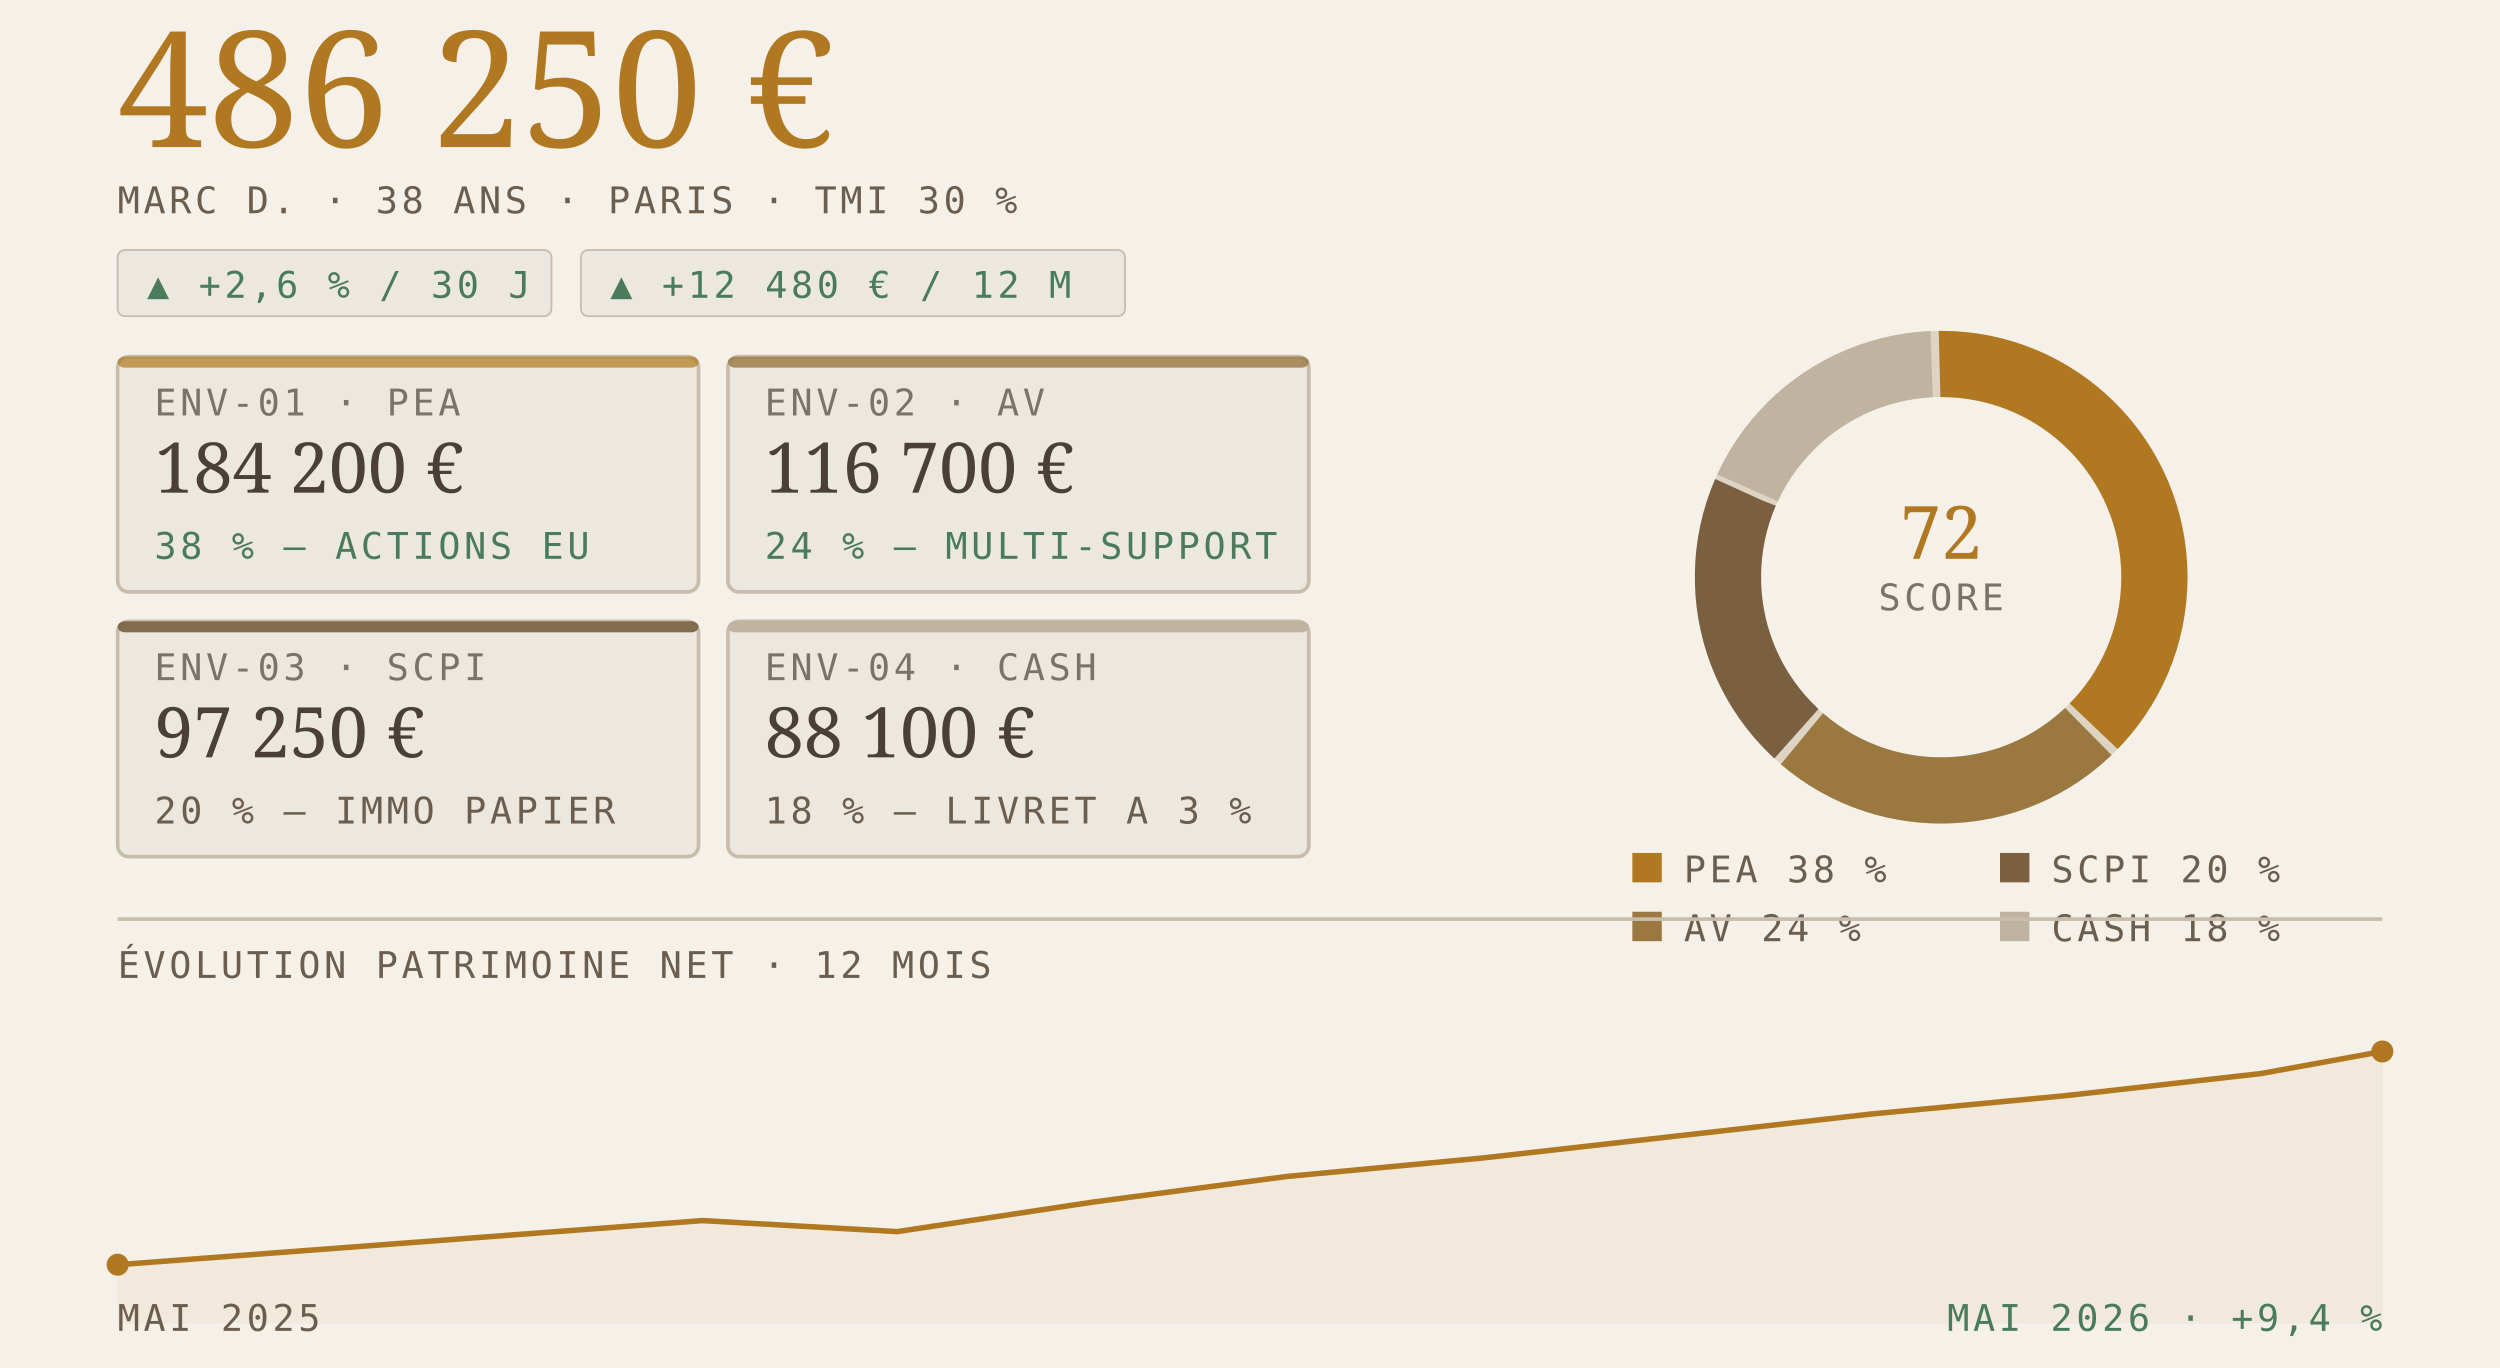
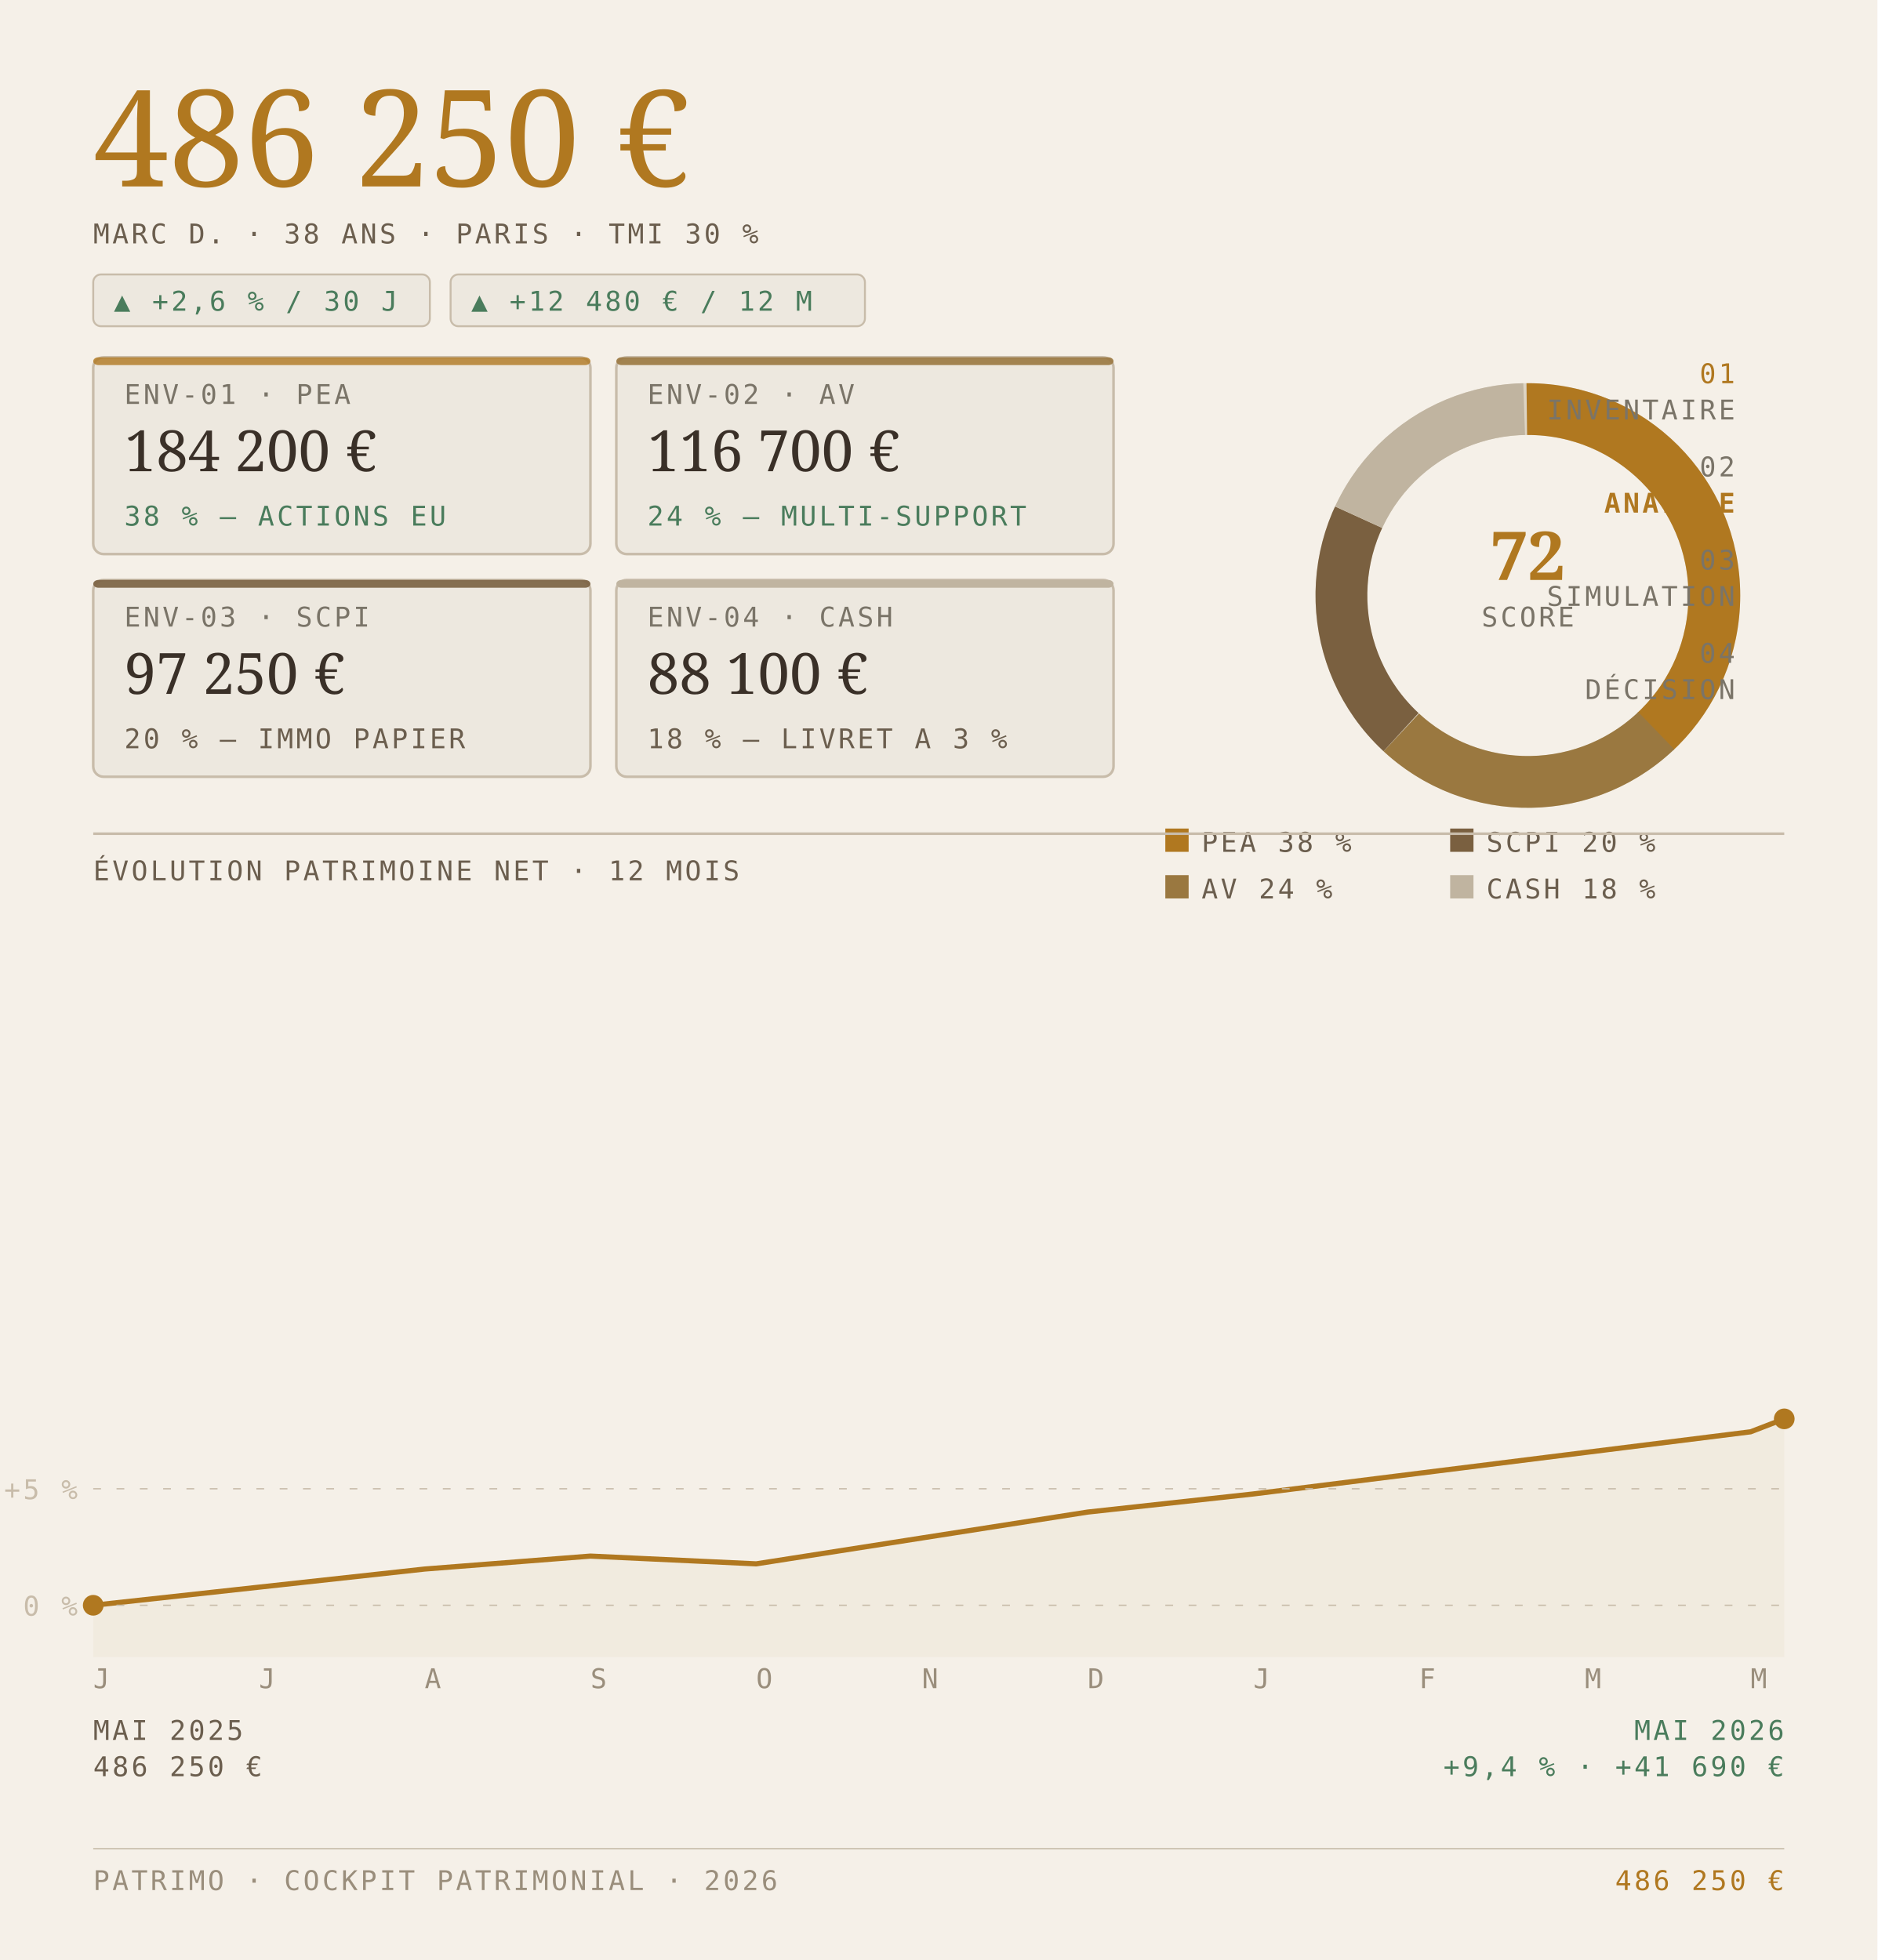
- <svg xmlns="http://www.w3.org/2000/svg" viewBox="0 68 680 372">
+ <svg xmlns="http://www.w3.org/2000/svg" viewBox="0 0 725 757" width="725" height="757">
  <style>
- .mono{font-family:ui-monospace,SFMono-Regular,monospace;font-size:10px;letter-spacing:0.1em}
+ .mono{font-family:ui-monospace,SFMono-Regular,monospace;font-size:10.5px;letter-spacing:0.1em}
.srf{font-family:Georgia,serif}
.sans{font-family:-apple-system,system-ui,sans-serif}
</style>
-   <rect width="680" height="470" fill="#F5F0E8" />
-   <text x="32" y="108" fill="#B07820" class="srf" font-size="44">486 250 €</text>
-   <text x="32" y="126" fill="#6B5E4E" class="mono">MARC D. · 38 ANS · PARIS · TMI 30 %</text>
-   <rect x="32" y="136" width="118" height="18" rx="2" fill="#EDE8DF" stroke="#C8BCAA" stroke-width="0.5" />
-   <text x="40" y="149" fill="#4A7C5C" class="mono">▲ +2,6 % / 30 J</text>
-   <rect x="158" y="136" width="148" height="18" rx="2" fill="#EDE8DF" stroke="#C8BCAA" stroke-width="0.5" />
-   <text x="166" y="149" fill="#4A7C5C" class="mono">▲ +12 480 € / 12 M</text>
-   <rect x="32" y="165" width="158" height="64" rx="3" fill="#EDE8DF" stroke="#C8BCAA" stroke-width="1" />
-   <rect x="32" y="165" width="158" height="3" rx="2" fill="#B07820" opacity="0.7" />
-   <text x="42" y="181" fill="#7A7468" class="mono">ENV-01 · PEA</text>
-   <text x="42" y="202" fill="#4A4038" class="srf" font-size="19">184 200 €</text>
-   <text x="42" y="220" fill="#4A7C5C" class="mono">38 % — ACTIONS EU</text>
-   <rect x="198" y="165" width="158" height="64" rx="3" fill="#EDE8DF" stroke="#C8BCAA" stroke-width="1" />
-   <rect x="198" y="165" width="158" height="3" rx="2" fill="#9A7840" opacity="0.8" />
-   <text x="208" y="181" fill="#7A7468" class="mono">ENV-02 · AV</text>
-   <text x="208" y="202" fill="#4A4038" class="srf" font-size="19">116 700 €</text>
-   <text x="208" y="220" fill="#4A7C5C" class="mono">24 % — MULTI-SUPPORT</text>
-   <rect x="32" y="237" width="158" height="64" rx="3" fill="#EDE8DF" stroke="#C8BCAA" stroke-width="1" />
-   <rect x="32" y="237" width="158" height="3" rx="2" fill="#7A6040" opacity="0.9" />
-   <text x="42" y="253" fill="#7A7468" class="mono">ENV-03 · SCPI</text>
-   <text x="42" y="274" fill="#4A4038" class="srf" font-size="19">97 250 €</text>
-   <text x="42" y="292" fill="#6B5E4E" class="mono">20 % — IMMO PAPIER</text>
-   <rect x="198" y="237" width="158" height="64" rx="3" fill="#EDE8DF" stroke="#C8BCAA" stroke-width="1" />
-   <rect x="198" y="237" width="158" height="3" rx="2" fill="#C0B4A0" />
-   <text x="208" y="253" fill="#7A7468" class="mono">ENV-04 · CASH</text>
-   <text x="208" y="274" fill="#4A4038" class="srf" font-size="19">88 100 €</text>
-   <text x="208" y="292" fill="#6B5E4E" class="mono">18 % — LIVRET A 3 %</text>
-   <circle cx="528" cy="225" r="58" fill="none" stroke="#DDD4C4" stroke-width="18" />
-   <circle cx="528" cy="225" r="58" fill="none" stroke="#B07820" stroke-width="18" stroke-dasharray="136 228" transform="rotate(-90 528 225)" />
-   <circle cx="528" cy="225" r="58" fill="none" stroke="#9A7840" stroke-width="18" stroke-dasharray="85 279" transform="rotate(46.8 528 225)" />
-   <circle cx="528" cy="225" r="58" fill="none" stroke="#7A6040" stroke-width="18" stroke-dasharray="71 293" transform="rotate(133.2 528 225)" />
-   <circle cx="528" cy="225" r="58" fill="none" stroke="#C0B4A0" stroke-width="18" stroke-dasharray="63 301" transform="rotate(205.2 528 225)" />
-   <text x="528" y="220" fill="#B07820" class="srf" font-size="20" text-anchor="middle">72</text>
-   <text x="528" y="234" fill="#7A7468" class="mono" font-size="8" text-anchor="middle">SCORE</text>
-   <rect x="444" y="300" width="8" height="8" fill="#B07820" />
-   <text x="458" y="308" fill="#6B5E4E" class="mono">PEA 38 %</text>
-   <rect x="444" y="316" width="8" height="8" fill="#9A7840" />
-   <text x="458" y="324" fill="#6B5E4E" class="mono">AV 24 %</text>
-   <rect x="544" y="300" width="8" height="8" fill="#7A6040" />
-   <text x="558" y="308" fill="#6B5E4E" class="mono">SCPI 20 %</text>
-   <rect x="544" y="316" width="8" height="8" fill="#C0B4A0" />
-   <text x="558" y="324" fill="#6B5E4E" class="mono">CASH 18 %</text>
-   <line x1="32" y1="318" x2="648" y2="318" stroke="#C8BCAA" stroke-width="1" />
-   <text x="32" y="334" fill="#6B5E4E" class="mono">ÉVOLUTION PATRIMOINE NET · 12 MOIS</text>
-   <polygon points="32,412 85,408 138,404 191,400 244,403 297,395 350,388 403,383 456,377 509,371 562,366 615,360 648,354 648,428 32,428" fill="#B07820" opacity="0.06" />
-   <polyline points="32,412 85,408 138,404 191,400 244,403 297,395 350,388 403,383 456,377 509,371 562,366 615,360 648,354" fill="none" stroke="#B07820" stroke-width="1.5" />
-   <circle cx="32" cy="412" r="3" fill="#B07820" />
-   <text x="32" y="430" fill="#6B5E4E" class="mono">MAI 2025</text>
-   <circle cx="648" cy="354" r="3" fill="#B07820" />
-   <text x="648" y="430" fill="#4A7C5C" class="mono" text-anchor="end">MAI 2026 · +9,4 %</text>
+   <rect width="725" height="757" fill="#F5F0E8" />
+   <text x="36" y="72" fill="#B07820" class="srf" font-size="52">486 250 €</text>
+   <text x="36" y="94" fill="#6B5E4E" class="mono">MARC D. · 38 ANS · PARIS · TMI 30 %</text>
+   <rect x="36" y="106" width="130" height="20" rx="3" fill="#EDE8DF" stroke="#C8BCAA" stroke-width="0.75" />
+   <text x="44" y="120" fill="#4A7C5C" class="mono">▲ +2,6 % / 30 J</text>
+   <rect x="174" y="106" width="160" height="20" rx="3" fill="#EDE8DF" stroke="#C8BCAA" stroke-width="0.75" />
+   <text x="182" y="120" fill="#4A7C5C" class="mono">▲ +12 480 € / 12 M</text>
+   <rect x="36" y="138" width="192" height="76" rx="4" fill="#EDE8DF" stroke="#C8BCAA" stroke-width="1" />
+   <rect x="36" y="138" width="192" height="3" rx="2" fill="#B07820" opacity="0.8" />
+   <text x="48" y="156" fill="#7A7468" class="mono">ENV-01 · PEA</text>
+   <text x="48" y="182" fill="#3A3028" class="srf" font-size="22">184 200 €</text>
+   <text x="48" y="203" fill="#4A7C5C" class="mono">38 % — ACTIONS EU</text>
+   <rect x="238" y="138" width="192" height="76" rx="4" fill="#EDE8DF" stroke="#C8BCAA" stroke-width="1" />
+   <rect x="238" y="138" width="192" height="3" rx="2" fill="#9A7840" opacity="0.9" />
+   <text x="250" y="156" fill="#7A7468" class="mono">ENV-02 · AV</text>
+   <text x="250" y="182" fill="#3A3028" class="srf" font-size="22">116 700 €</text>
+   <text x="250" y="203" fill="#4A7C5C" class="mono">24 % — MULTI-SUPPORT</text>
+   <rect x="36" y="224" width="192" height="76" rx="4" fill="#EDE8DF" stroke="#C8BCAA" stroke-width="1" />
+   <rect x="36" y="224" width="192" height="3" rx="2" fill="#7A6040" opacity="0.9" />
+   <text x="48" y="242" fill="#7A7468" class="mono">ENV-03 · SCPI</text>
+   <text x="48" y="268" fill="#3A3028" class="srf" font-size="22">97 250 €</text>
+   <text x="48" y="289" fill="#6B5E4E" class="mono">20 % — IMMO PAPIER</text>
+   <rect x="238" y="224" width="192" height="76" rx="4" fill="#EDE8DF" stroke="#C8BCAA" stroke-width="1" />
+   <rect x="238" y="224" width="192" height="3" rx="2" fill="#C0B4A0" />
+   <text x="250" y="242" fill="#7A7468" class="mono">ENV-04 · CASH</text>
+   <text x="250" y="268" fill="#3A3028" class="srf" font-size="22">88 100 €</text>
+   <text x="250" y="289" fill="#6B5E4E" class="mono">18 % — LIVRET A 3 %</text>
+   <circle cx="590" cy="230" r="72" fill="none" stroke="#DDD4C4" stroke-width="20" />
+   <circle cx="590" cy="230" r="72" fill="none" stroke="#B07820" stroke-width="20" stroke-dasharray="172 280" transform="rotate(-90 590 230)" />
+   <circle cx="590" cy="230" r="72" fill="none" stroke="#9A7840" stroke-width="20" stroke-dasharray="108 344" transform="rotate(46.8 590 230)" />
+   <circle cx="590" cy="230" r="72" fill="none" stroke="#7A6040" stroke-width="20" stroke-dasharray="90 362" transform="rotate(133.2 590 230)" />
+   <circle cx="590" cy="230" r="72" fill="none" stroke="#C0B4A0" stroke-width="20" stroke-dasharray="80 372" transform="rotate(205.2 590 230)" />
+   <text x="590" y="224" fill="#B07820" class="srf" font-size="26" text-anchor="middle" font-weight="bold">72</text>
+   <text x="590" y="242" fill="#7A7468" class="mono" font-size="9" text-anchor="middle">SCORE</text>
+   <rect x="450" y="320" width="9" height="9" fill="#B07820" />
+   <text x="464" y="329" fill="#6B5E4E" class="mono">PEA 38 %</text>
+   <rect x="450" y="338" width="9" height="9" fill="#9A7840" />
+   <text x="464" y="347" fill="#6B5E4E" class="mono">AV 24 %</text>
+   <rect x="560" y="320" width="9" height="9" fill="#7A6040" />
+   <text x="574" y="329" fill="#6B5E4E" class="mono">SCPI 20 %</text>
+   <rect x="560" y="338" width="9" height="9" fill="#C0B4A0" />
+   <text x="574" y="347" fill="#6B5E4E" class="mono">CASH 18 %</text>
+   <text x="670" y="148" fill="#B07820" class="mono" text-anchor="end" font-size="9">01</text>
+   <text x="670" y="162" fill="#7A7468" class="mono" text-anchor="end" font-size="9">INVENTAIRE</text>
+   <text x="670" y="184" fill="#7A7468" class="mono" text-anchor="end" font-size="9">02</text>
+   <text x="670" y="198" fill="#B07820" class="mono" text-anchor="end" font-size="9" font-weight="700">ANALYSE</text>
+   <text x="670" y="220" fill="#7A7468" class="mono" text-anchor="end" font-size="9">03</text>
+   <text x="670" y="234" fill="#7A7468" class="mono" text-anchor="end" font-size="9">SIMULATION</text>
+   <text x="670" y="256" fill="#7A7468" class="mono" text-anchor="end" font-size="9">04</text>
+   <text x="670" y="270" fill="#7A7468" class="mono" text-anchor="end" font-size="9">DÉCISION</text>
+   <line x1="36" y1="322" x2="689" y2="322" stroke="#C8BCAA" stroke-width="1" />
+   <text x="36" y="340" fill="#6B5E4E" class="mono">ÉVOLUTION PATRIMOINE NET · 12 MOIS</text>
+   <polygon points="36,620 100,613 164,606 228,601 292,604 356,594 420,584 484,577 548,569 612,561 676,553 689,548 689,640 36,640" fill="#B07820" opacity="0.05" />
+   <polyline points="36,620 100,613 164,606 228,601 292,604 356,594 420,584 484,577 548,569 612,561 676,553 689,548" fill="none" stroke="#B07820" stroke-width="2" />
+   <line x1="36" y1="575" x2="689" y2="575" stroke="#C8BCAA" stroke-width="0.5" stroke-dasharray="3 6" />
+   <text x="30" y="579" fill="#C8BCAA" class="mono" text-anchor="end">+5 %</text>
+   <line x1="36" y1="620" x2="689" y2="620" stroke="#C8BCAA" stroke-width="0.5" stroke-dasharray="3 6" />
+   <text x="30" y="624" fill="#C8BCAA" class="mono" text-anchor="end">0 %</text>
+   <text x="36" y="652" fill="#9A8E7C" class="mono">J</text>
+   <text x="100" y="652" fill="#9A8E7C" class="mono">J</text>
+   <text x="164" y="652" fill="#9A8E7C" class="mono">A</text>
+   <text x="228" y="652" fill="#9A8E7C" class="mono">S</text>
+   <text x="292" y="652" fill="#9A8E7C" class="mono">O</text>
+   <text x="356" y="652" fill="#9A8E7C" class="mono">N</text>
+   <text x="420" y="652" fill="#9A8E7C" class="mono">D</text>
+   <text x="484" y="652" fill="#9A8E7C" class="mono">J</text>
+   <text x="548" y="652" fill="#9A8E7C" class="mono">F</text>
+   <text x="612" y="652" fill="#9A8E7C" class="mono">M</text>
+   <text x="676" y="652" fill="#9A8E7C" class="mono">M</text>
+   <circle cx="36" cy="620" r="4" fill="#B07820" />
+   <text x="36" y="672" fill="#6B5E4E" class="mono">MAI 2025</text>
+   <text x="36" y="686" fill="#6B5E4E" class="mono">486 250 €</text>
+   <circle cx="689" cy="548" r="4" fill="#B07820" />
+   <text x="689" y="672" fill="#4A7C5C" class="mono" text-anchor="end">MAI 2026</text>
+   <text x="689" y="686" fill="#4A7C5C" class="mono" text-anchor="end">+9,4 % · +41 690 €</text>
+   <line x1="36" y1="714" x2="689" y2="714" stroke="#C8BCAA" stroke-width="0.5" />
+   <text x="36" y="730" fill="#9A8E7C" class="mono">PATRIMO · COCKPIT PATRIMONIAL · 2026</text>
+   <text x="689" y="730" fill="#B07820" class="mono" text-anchor="end">486 250 €</text>
</svg>
